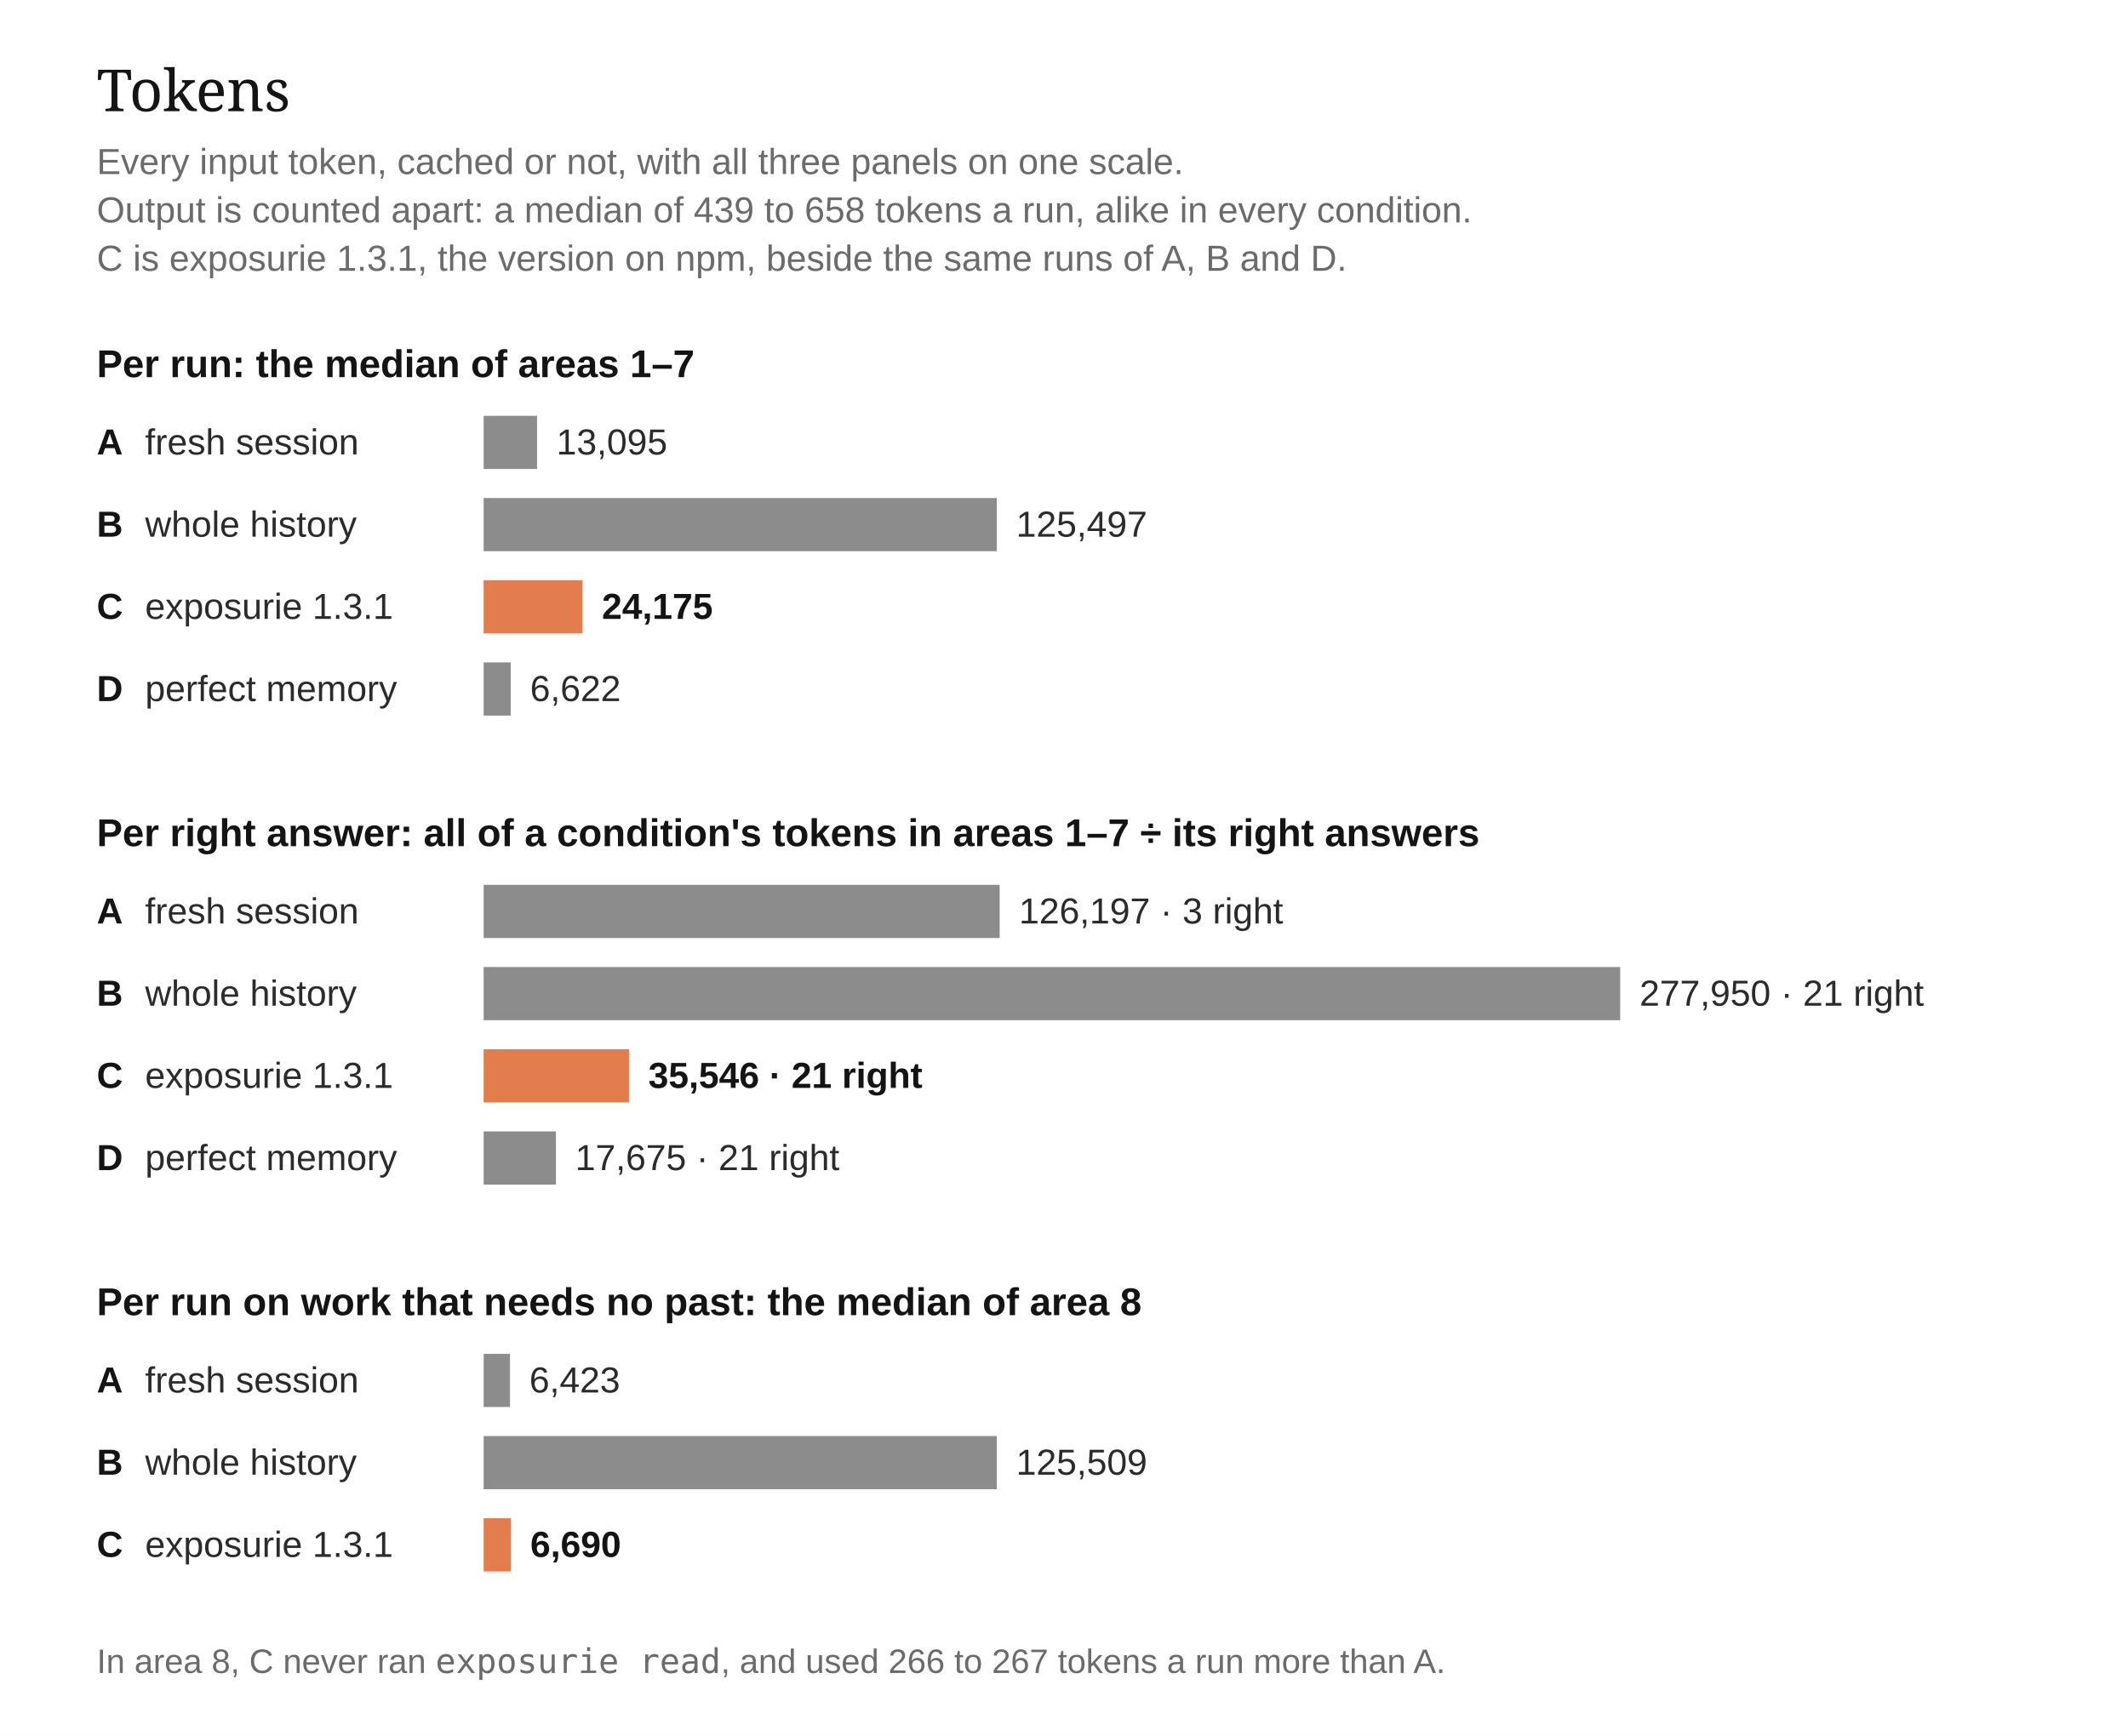
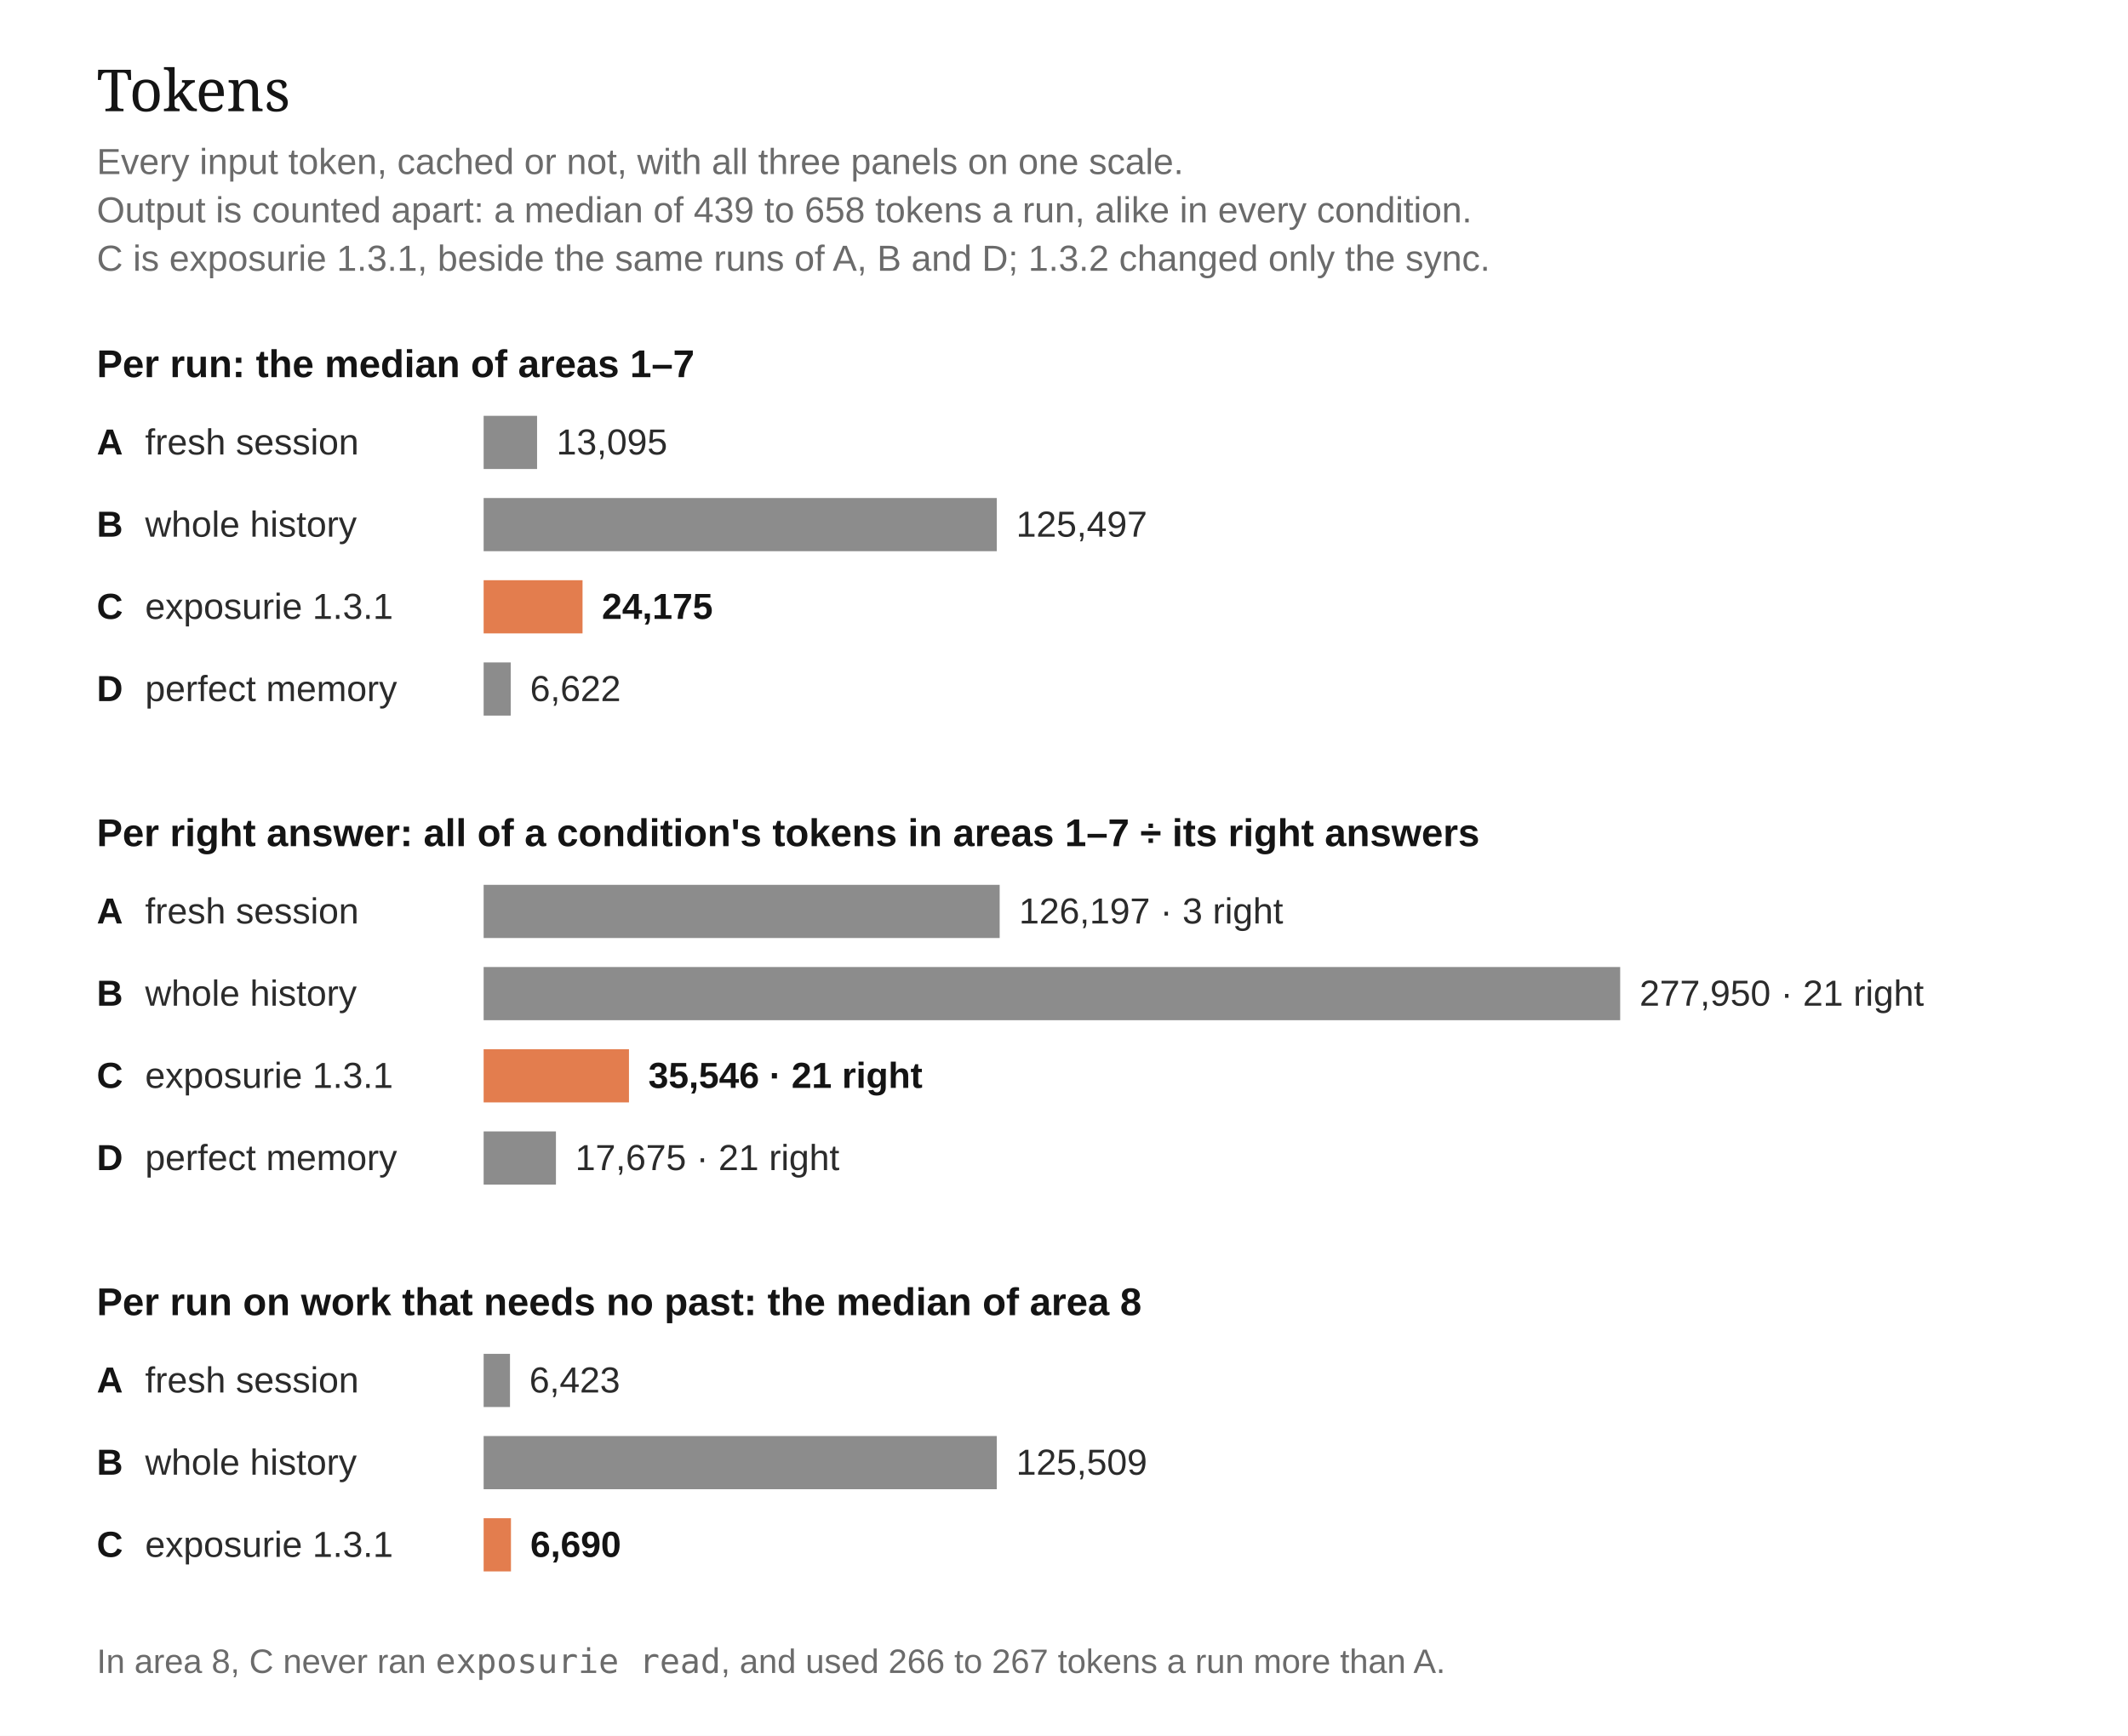
<svg xmlns="http://www.w3.org/2000/svg" width="880" height="718" viewBox="0 0 880 718" role="img" aria-label="Tokens per run and per right answer, by condition">
  <rect x="0" y="0" width="880" height="718" fill="#FFFFFF" />
  <text x="40" y="46" font-family="Georgia, serif" font-size="24" fill="#141414">Tokens</text>
  <text x="40" y="72" font-family="Calibri, Carlito, Arial, sans-serif" font-size="15" fill="#6B6B6B">Every input token, cached or not, with all three panels on one scale.</text>
  <text x="40" y="92" font-family="Calibri, Carlito, Arial, sans-serif" font-size="15" fill="#6B6B6B">Output is counted apart: a median of 439 to 658 tokens a run, alike in every condition.</text>
-   <text x="40" y="112" font-family="Calibri, Carlito, Arial, sans-serif" font-size="15" fill="#6B6B6B">C is exposurie 1.3.1, the version on npm, beside the same runs of A, B and D.</text>
+   <text x="40" y="112" font-family="Calibri, Carlito, Arial, sans-serif" font-size="15" fill="#6B6B6B">C is exposurie 1.3.1, beside the same runs of A, B and D; 1.3.2 changed only the sync.</text>
  <text x="40" y="156" font-family="Calibri, Carlito, Arial, sans-serif" font-size="16" fill="#141414" font-weight="bold">Per run: the median of areas 1–7</text>
  <text x="40" y="188" font-family="Calibri, Carlito, Arial, sans-serif" font-size="15" fill="#141414" font-weight="bold">A</text>
  <text x="60" y="188" font-family="Calibri, Carlito, Arial, sans-serif" font-size="15" fill="#2B2B2B">fresh session</text>
  <rect x="200" y="172" width="22.1" height="22" fill="#8C8C8C" />
  <text x="230.1" y="188" font-family="Calibri, Carlito, Arial, sans-serif" font-size="15" fill="#2B2B2B">13,095</text>
  <text x="40" y="222" font-family="Calibri, Carlito, Arial, sans-serif" font-size="15" fill="#141414" font-weight="bold">B</text>
  <text x="60" y="222" font-family="Calibri, Carlito, Arial, sans-serif" font-size="15" fill="#2B2B2B">whole history</text>
  <rect x="200" y="206" width="212.2" height="22" fill="#8C8C8C" />
  <text x="420.2" y="222" font-family="Calibri, Carlito, Arial, sans-serif" font-size="15" fill="#2B2B2B">125,497</text>
  <text x="40" y="256" font-family="Calibri, Carlito, Arial, sans-serif" font-size="15" fill="#141414" font-weight="bold">C</text>
  <text x="60" y="256" font-family="Calibri, Carlito, Arial, sans-serif" font-size="15" fill="#2B2B2B">exposurie 1.3.1</text>
  <rect x="200" y="240" width="40.9" height="22" fill="#E37D4E" />
  <text x="248.9" y="256" font-family="Calibri, Carlito, Arial, sans-serif" font-size="15" fill="#141414" font-weight="bold">24,175</text>
  <text x="40" y="290" font-family="Calibri, Carlito, Arial, sans-serif" font-size="15" fill="#141414" font-weight="bold">D</text>
  <text x="60" y="290" font-family="Calibri, Carlito, Arial, sans-serif" font-size="15" fill="#2B2B2B">perfect memory</text>
  <rect x="200" y="274" width="11.2" height="22" fill="#8C8C8C" />
  <text x="219.2" y="290" font-family="Calibri, Carlito, Arial, sans-serif" font-size="15" fill="#2B2B2B">6,622</text>
  <text x="40" y="350" font-family="Calibri, Carlito, Arial, sans-serif" font-size="16" fill="#141414" font-weight="bold">Per right answer: all of a condition's tokens in areas 1–7 ÷ its right answers</text>
  <text x="40" y="382" font-family="Calibri, Carlito, Arial, sans-serif" font-size="15" fill="#141414" font-weight="bold">A</text>
  <text x="60" y="382" font-family="Calibri, Carlito, Arial, sans-serif" font-size="15" fill="#2B2B2B">fresh session</text>
  <rect x="200" y="366" width="213.4" height="22" fill="#8C8C8C" />
  <text x="421.4" y="382" font-family="Calibri, Carlito, Arial, sans-serif" font-size="15" fill="#2B2B2B">126,197  ·  3 right</text>
  <text x="40" y="416" font-family="Calibri, Carlito, Arial, sans-serif" font-size="15" fill="#141414" font-weight="bold">B</text>
  <text x="60" y="416" font-family="Calibri, Carlito, Arial, sans-serif" font-size="15" fill="#2B2B2B">whole history</text>
  <rect x="200" y="400" width="470" height="22" fill="#8C8C8C" />
  <text x="678" y="416" font-family="Calibri, Carlito, Arial, sans-serif" font-size="15" fill="#2B2B2B">277,950  ·  21 right</text>
  <text x="40" y="450" font-family="Calibri, Carlito, Arial, sans-serif" font-size="15" fill="#141414" font-weight="bold">C</text>
  <text x="60" y="450" font-family="Calibri, Carlito, Arial, sans-serif" font-size="15" fill="#2B2B2B">exposurie 1.3.1</text>
  <rect x="200" y="434" width="60.1" height="22" fill="#E37D4E" />
  <text x="268.1" y="450" font-family="Calibri, Carlito, Arial, sans-serif" font-size="15" fill="#141414" font-weight="bold">35,546  ·  21 right</text>
  <text x="40" y="484" font-family="Calibri, Carlito, Arial, sans-serif" font-size="15" fill="#141414" font-weight="bold">D</text>
  <text x="60" y="484" font-family="Calibri, Carlito, Arial, sans-serif" font-size="15" fill="#2B2B2B">perfect memory</text>
  <rect x="200" y="468" width="29.9" height="22" fill="#8C8C8C" />
  <text x="237.9" y="484" font-family="Calibri, Carlito, Arial, sans-serif" font-size="15" fill="#2B2B2B">17,675  ·  21 right</text>
  <text x="40" y="544" font-family="Calibri, Carlito, Arial, sans-serif" font-size="16" fill="#141414" font-weight="bold">Per run on work that needs no past: the median of area 8</text>
  <text x="40" y="576" font-family="Calibri, Carlito, Arial, sans-serif" font-size="15" fill="#141414" font-weight="bold">A</text>
  <text x="60" y="576" font-family="Calibri, Carlito, Arial, sans-serif" font-size="15" fill="#2B2B2B">fresh session</text>
  <rect x="200" y="560" width="10.9" height="22" fill="#8C8C8C" />
  <text x="218.9" y="576" font-family="Calibri, Carlito, Arial, sans-serif" font-size="15" fill="#2B2B2B">6,423</text>
  <text x="40" y="610" font-family="Calibri, Carlito, Arial, sans-serif" font-size="15" fill="#141414" font-weight="bold">B</text>
  <text x="60" y="610" font-family="Calibri, Carlito, Arial, sans-serif" font-size="15" fill="#2B2B2B">whole history</text>
  <rect x="200" y="594" width="212.2" height="22" fill="#8C8C8C" />
  <text x="420.2" y="610" font-family="Calibri, Carlito, Arial, sans-serif" font-size="15" fill="#2B2B2B">125,509</text>
  <text x="40" y="644" font-family="Calibri, Carlito, Arial, sans-serif" font-size="15" fill="#141414" font-weight="bold">C</text>
  <text x="60" y="644" font-family="Calibri, Carlito, Arial, sans-serif" font-size="15" fill="#2B2B2B">exposurie 1.3.1</text>
  <rect x="200" y="628" width="11.3" height="22" fill="#E37D4E" />
  <text x="219.3" y="644" font-family="Calibri, Carlito, Arial, sans-serif" font-size="15" fill="#141414" font-weight="bold">6,690</text>
  <text x="40" y="692" font-family="Calibri, Carlito, Arial, sans-serif" font-size="14" fill="#6B6B6B">In area 8, C never ran <tspan font-family="Consolas, Menlo, monospace">exposurie read</tspan>, and used 266 to 267 tokens a run more than A.</text>
</svg>
